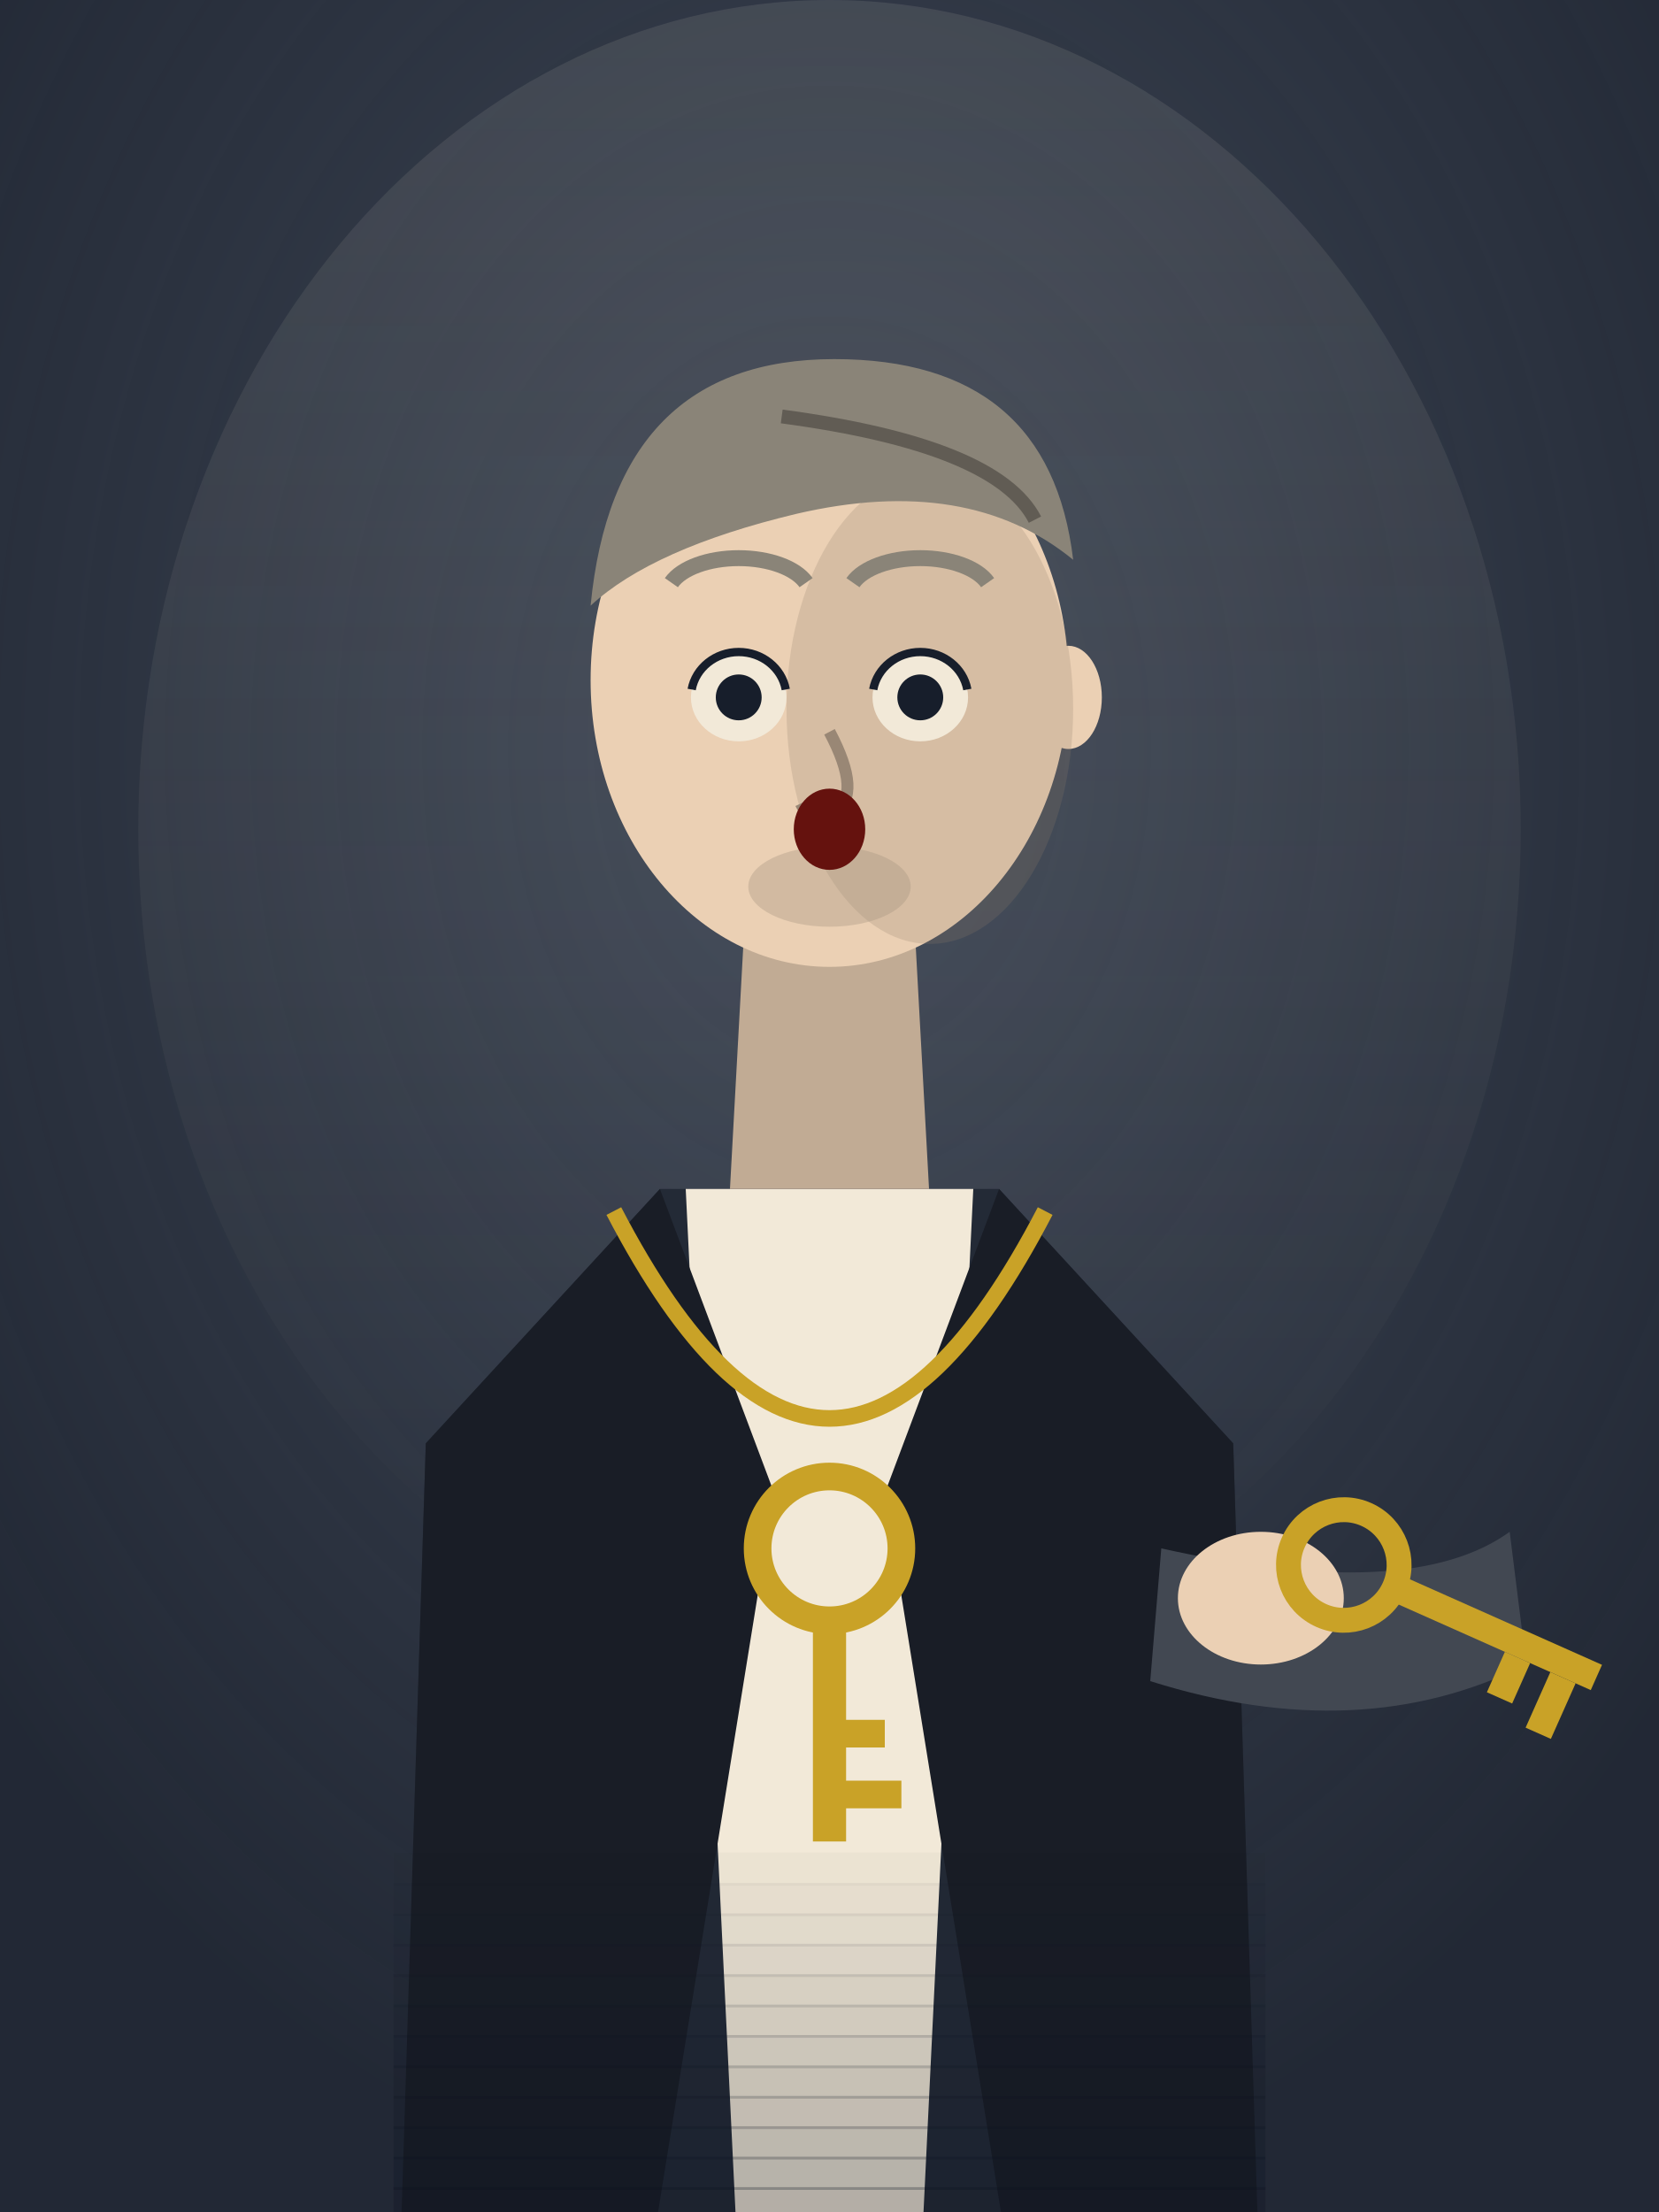
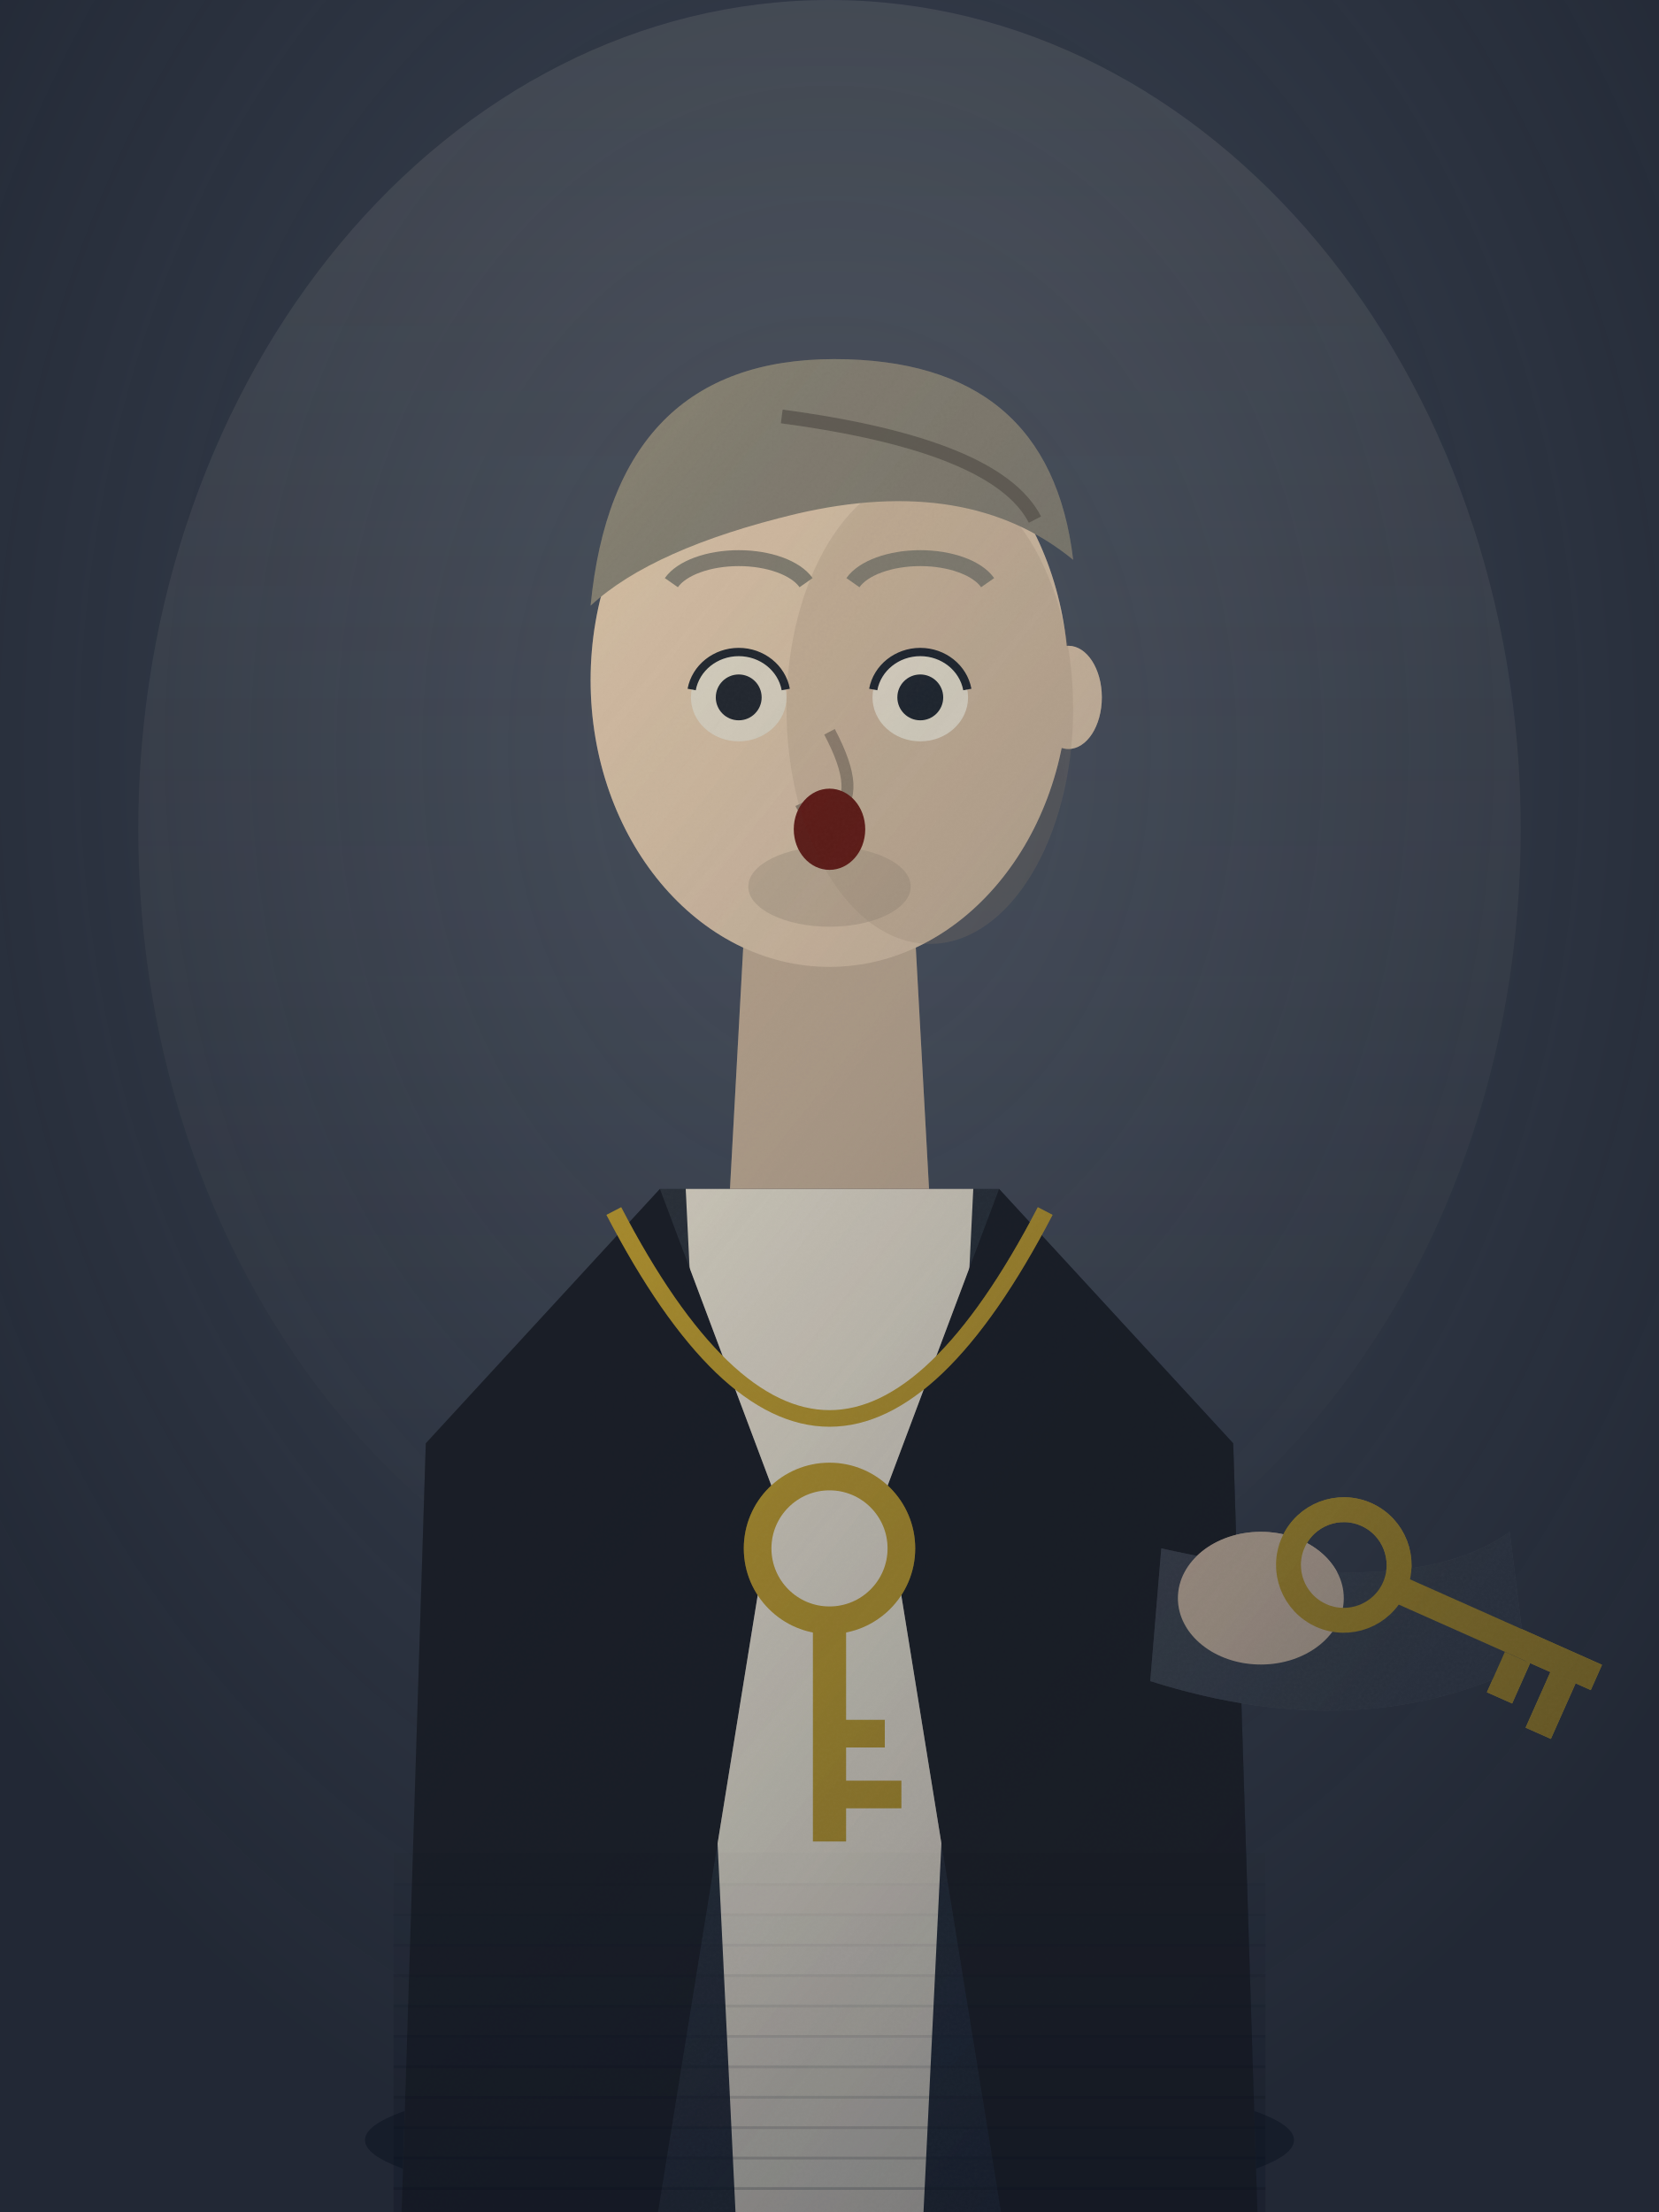
<svg xmlns="http://www.w3.org/2000/svg" width="600" height="800" viewBox="0 0 600 800">
  <defs>
    <radialGradient id="fondo-03" cx="50%" cy="34%" r="66%">
      <stop offset="0%" stop-color="#37404f" stop-opacity="0.95" />
      <stop offset="100%" stop-color="#0B1220" stop-opacity="0.9" />
    </radialGradient>
    <linearGradient id="vetro-03" x1="0%" y1="0%" x2="0%" y2="100%">
      <stop offset="0%" stop-color="#F2E9D8" stop-opacity="0.1" />
      <stop offset="100%" stop-color="#F2E9D8" stop-opacity="0" />
    </linearGradient>
+     <linearGradient id="ombra-03" x1="15%" y1="0%" x2="100%" y2="90%">
+       <stop offset="0%" stop-color="#111C2E" stop-opacity="0" />
+       <stop offset="45%" stop-color="#111C2E" stop-opacity="0.22" />
+       <stop offset="100%" stop-color="#0B1220" stop-opacity="0.6" />
+     </linearGradient>
+     <linearGradient id="chiave-03" x1="0%" y1="0%" x2="75%" y2="85%">
+       <stop offset="0%" stop-color="#E0C365" stop-opacity="0.3" />
+       <stop offset="40%" stop-color="#E0C365" stop-opacity="0.06" />
+       <stop offset="100%" stop-color="#E0C365" stop-opacity="0" />
+     </linearGradient>
+     <filter id="grana-03" x="0%" y="0%" width="100%" height="100%">
+       <feTurbulence type="fractalNoise" baseFrequency="0.9" numOctaves="4" seed="0.9" result="rumore" />
+       <feColorMatrix type="saturate" values="0" in="rumore" result="grigio" />
+       <feComponentTransfer in="grigio" result="contrasto">
+         <feFuncA type="linear" slope="0.55" intercept="0" />
+       </feComponentTransfer>
+     </filter>
  </defs>
  <rect x="0" y="0" width="600" height="800" fill="url(#fondo-03)" />
  <ellipse cx="300" cy="300" rx="250" ry="300" fill="url(#vetro-03)" />
+   <ellipse cx="300" cy="774" rx="168" ry="26" fill="rgba(11,18,32,0.5)" />
  <g>
    <g id="busto">
      <path d="M 238.68 430 L 361.32 430 L 446 522 L 454.76 800 L 145.24 800 L 154 522 Z" fill="#232a36" />
      <path d="M 248 430 L 352 430 L 334 800 L 266 800 Z" fill="#F2E9D8" />
      <path d="M 238.68 430 L 280 540 L 238 800 L 145.24 800 L 154 522 Z" fill="#191d26" />
      <path d="M 361.32 430 L 320 540 L 362 800 L 454.76 800 L 446 522 Z" fill="#191d26" />
      <rect x="142.32" y="670" width="315.36" height="12" fill="rgba(11,18,32,0.03)" />
      <rect x="142.32" y="681" width="315.36" height="12" fill="rgba(11,18,32,0.052)" />
      <rect x="142.32" y="692" width="315.36" height="12" fill="rgba(11,18,32,0.074)" />
      <rect x="142.32" y="703" width="315.36" height="12" fill="rgba(11,18,32,0.096)" />
      <rect x="142.32" y="714" width="315.36" height="12" fill="rgba(11,18,32,0.118)" />
      <rect x="142.32" y="725" width="315.36" height="12" fill="rgba(11,18,32,0.14)" />
      <rect x="142.32" y="736" width="315.36" height="12" fill="rgba(11,18,32,0.162)" />
      <rect x="142.32" y="747" width="315.36" height="12" fill="rgba(11,18,32,0.184)" />
      <rect x="142.32" y="758" width="315.36" height="12" fill="rgba(11,18,32,0.206)" />
      <rect x="142.32" y="769" width="315.36" height="12" fill="rgba(11,18,32,0.228)" />
      <rect x="142.32" y="780" width="315.36" height="12" fill="rgba(11,18,32,0.25)" />
      <rect x="142.32" y="791" width="315.36" height="12" fill="rgba(11,18,32,0.272)" />
    </g>
    <g id="testa">
      <path d="M 270 320.65 L 330 320.65 L 336 430 L 264 430 Z" fill="#c1ab94" />
      <ellipse cx="300" cy="246" rx="86.4" ry="103.68" fill="#EBD0B4" />
      <ellipse cx="386.4" cy="252.221" rx="12.096" ry="18.662" fill="#EBD0B4" />
      <ellipse cx="336.288" cy="256.368" rx="51.84" ry="85.018" fill="rgba(141,125,108,0.22)" />
    </g>
    <g id="capelli">
      <path d="M 213.6 219.043 q 8.64 -89.165 88.128 -89.165 q 77.76 0 86.4 72.576 q -38.016 -31.104 -100.224 -16.589 q -51.84 12.442 -74.304 33.178 Z" fill="#8A8478" />
      <path d="M 282.72 150.614 q 77.76 10.368 91.584 37.325" fill="none" stroke="#615c54" stroke-width="5" />
    </g>
    <g id="volto">
      <path d="M 300 264.662 q 12.096 22.81 1.728 29.03 q -8.64 4.147 -12.096 -3.11" fill="none" stroke="#998775" stroke-width="4.32" stroke-linecap="butt" />
      <ellipse cx="300" cy="320.65" rx="29.376" ry="14.515" fill="rgba(165,146,126,0.35)" />
      <path d="M 242.811 210.728 A 25.92 13.478 0 0 1 291.525 210.728" fill="none" stroke="#8A8478" stroke-width="5.76" stroke-linecap="butt" transform="rotate(0 267.168 215.338)" />
      <path d="M 308.475 210.728 A 25.92 13.478 0 0 1 357.189 210.728" fill="none" stroke="#8A8478" stroke-width="5.76" stroke-linecap="butt" transform="rotate(0 332.832 215.338)" />
      <g>
        <ellipse cx="267.168" cy="252.221" rx="17.28" ry="15.898" fill="#F2E9D8" />
        <circle cx="267.168" cy="252.221" r="8.294" fill="#171e2b" />
        <path d="M 250.151 249.37 A 17.28 16.416 0 0 1 284.185 249.37" fill="none" stroke="#171e2b" stroke-width="3" />
      </g>
      <g>
        <ellipse cx="332.832" cy="252.221" rx="17.28" ry="15.898" fill="#F2E9D8" />
        <circle cx="332.832" cy="252.221" r="8.294" fill="#171e2b" />
        <path d="M 315.815 249.37 A 17.28 16.416 0 0 1 349.849 249.37" fill="none" stroke="#171e2b" stroke-width="3" />
      </g>
      <ellipse cx="300" cy="299.914" rx="12.925" ry="14.688" fill="#65120e" />
    </g>
    <g id="accessorio">
      <path d="M 222 438 q 78 150 156 0" fill="none" stroke="#C9A227" stroke-width="6" />
      <g transform="translate(300 560)">
        <circle cx="0" cy="0" r="26" fill="none" stroke="#C9A227" stroke-width="10" />
        <rect x="-6" y="22" width="12" height="84" fill="#C9A227" />
        <rect x="0" y="84" width="26" height="10" fill="#C9A227" />
        <rect x="0" y="62" width="20" height="10" fill="#C9A227" />
      </g>
      <path d="M 420 560 q 90 20 126 -6 l 6 48 q -60 30 -136 6 Z" fill="#424852" />
      <ellipse cx="456" cy="578" rx="30" ry="24" fill="#EBD0B4" />
      <g transform="translate(486 566) rotate(24)">
        <circle cx="0" cy="0" r="20" fill="none" stroke="#C9A227" stroke-width="9" />
        <rect x="16" y="-5" width="84" height="10" fill="#C9A227" />
        <rect x="84" y="5" width="10" height="22" fill="#C9A227" />
        <rect x="66" y="5" width="10" height="16" fill="#C9A227" />
      </g>
    </g>
    <g id="maschera-ballo" display="none">
      <path d="M 211.872 248.074 q 25.92 -43.546 88.128 -43.546 q 62.208 0 88.128 43.546 q -20.736 51.84 -88.128 51.84 q -67.392 0 -88.128 -51.84 Z" fill="#C9A227" />
      <ellipse cx="267.168" cy="250.147" rx="20.736" ry="15.552" fill="#101724" />
      <ellipse cx="332.832" cy="250.147" rx="20.736" ry="15.552" fill="#101724" />
      <path d="M 211.872 248.074 q 25.92 -43.546 88.128 -43.546 q 62.208 0 88.128 43.546" fill="none" stroke="#C9A227" stroke-width="5" />
      <path d="M 211.872 250.147 l -43.2 16.589 M 388.128 250.147 l 43.2 16.589" stroke="#C9A227" stroke-width="3" fill="none" />
    </g>
  </g>
+   <mask id="sagoma-03" maskUnits="userSpaceOnUse">
+     <rect x="0" y="0" width="600" height="800" fill="#000000" />
+     <g>
+       <g id="busto">
+         <path d="M 238.68 430 L 361.32 430 L 446 522 L 454.76 800 L 145.24 800 L 154 522 Z" fill="#ffffff" />
+         <path d="M 248 430 L 352 430 L 334 800 L 266 800 Z" fill="#F2E9D8" />
+         <path d="M 238.68 430 L 280 540 L 238 800 L 145.24 800 L 154 522 Z" fill="#191d26" />
+         <path d="M 361.32 430 L 320 540 L 362 800 L 454.76 800 L 446 522 Z" fill="#191d26" />
+         <rect x="142.32" y="670" width="315.36" height="12" fill="rgba(11,18,32,0.03)" />
+         <rect x="142.32" y="681" width="315.36" height="12" fill="rgba(11,18,32,0.052)" />
+         <rect x="142.32" y="692" width="315.36" height="12" fill="rgba(11,18,32,0.074)" />
+         <rect x="142.32" y="703" width="315.36" height="12" fill="rgba(11,18,32,0.096)" />
+         <rect x="142.32" y="714" width="315.36" height="12" fill="rgba(11,18,32,0.118)" />
+         <rect x="142.32" y="725" width="315.36" height="12" fill="rgba(11,18,32,0.14)" />
+         <rect x="142.32" y="736" width="315.36" height="12" fill="rgba(11,18,32,0.162)" />
+         <rect x="142.32" y="747" width="315.36" height="12" fill="rgba(11,18,32,0.184)" />
+         <rect x="142.32" y="758" width="315.36" height="12" fill="rgba(11,18,32,0.206)" />
+         <rect x="142.32" y="769" width="315.36" height="12" fill="rgba(11,18,32,0.228)" />
+         <rect x="142.32" y="780" width="315.36" height="12" fill="rgba(11,18,32,0.25)" />
+         <rect x="142.32" y="791" width="315.36" height="12" fill="rgba(11,18,32,0.272)" />
+       </g>
+       <g id="testa">
+         <path d="M 270 320.65 L 330 320.65 L 336 430 L 264 430 Z" fill="#c1ab94" />
+         <ellipse cx="300" cy="246" rx="86.4" ry="103.68" fill="#ffffff" />
+         <ellipse cx="386.4" cy="252.221" rx="12.096" ry="18.662" fill="#ffffff" />
+         <ellipse cx="336.288" cy="256.368" rx="51.84" ry="85.018" fill="rgba(141,125,108,0.22)" />
+       </g>
+       <g id="capelli">
+         <path d="M 213.6 219.043 q 8.64 -89.165 88.128 -89.165 q 77.76 0 86.4 72.576 q -38.016 -31.104 -100.224 -16.589 q -51.84 12.442 -74.304 33.178 Z" fill="#ffffff" />
+         <path d="M 282.72 150.614 q 77.76 10.368 91.584 37.325" fill="none" stroke="#615c54" stroke-width="5" />
+       </g>
+       <g id="accessorio">
+         <path d="M 222 438 q 78 150 156 0" fill="none" stroke="#ffffff" stroke-width="6" />
+         <g transform="translate(300 560)">
+           <circle cx="0" cy="0" r="26" fill="none" stroke="#ffffff" stroke-width="10" />
+           <rect x="-6" y="22" width="12" height="84" fill="#ffffff" />
+           <rect x="0" y="84" width="26" height="10" fill="#ffffff" />
+           <rect x="0" y="62" width="20" height="10" fill="#ffffff" />
+         </g>
+         <path d="M 420 560 q 90 20 126 -6 l 6 48 q -60 30 -136 6 Z" fill="#ffffff" />
+         <ellipse cx="456" cy="578" rx="30" ry="24" fill="#ffffff" />
+         <g transform="translate(486 566) rotate(24)">
+           <circle cx="0" cy="0" r="20" fill="none" stroke="#ffffff" stroke-width="9" />
+           <rect x="16" y="-5" width="84" height="10" fill="#ffffff" />
+           <rect x="84" y="5" width="10" height="22" fill="#ffffff" />
+           <rect x="66" y="5" width="10" height="16" fill="#ffffff" />
+         </g>
+       </g>
+     </g>
+   </mask>
+   <g mask="url(#sagoma-03)">
+     <rect x="0" y="0" width="600" height="800" fill="url(#ombra-03)" />
+     <rect x="0" y="0" width="600" height="800" fill="url(#chiave-03)" />
+     <rect x="0" y="0" width="600" height="800" fill="#F2E9D8" opacity="0.05" filter="url(#grana-03)" />
+   </g>
</svg>
